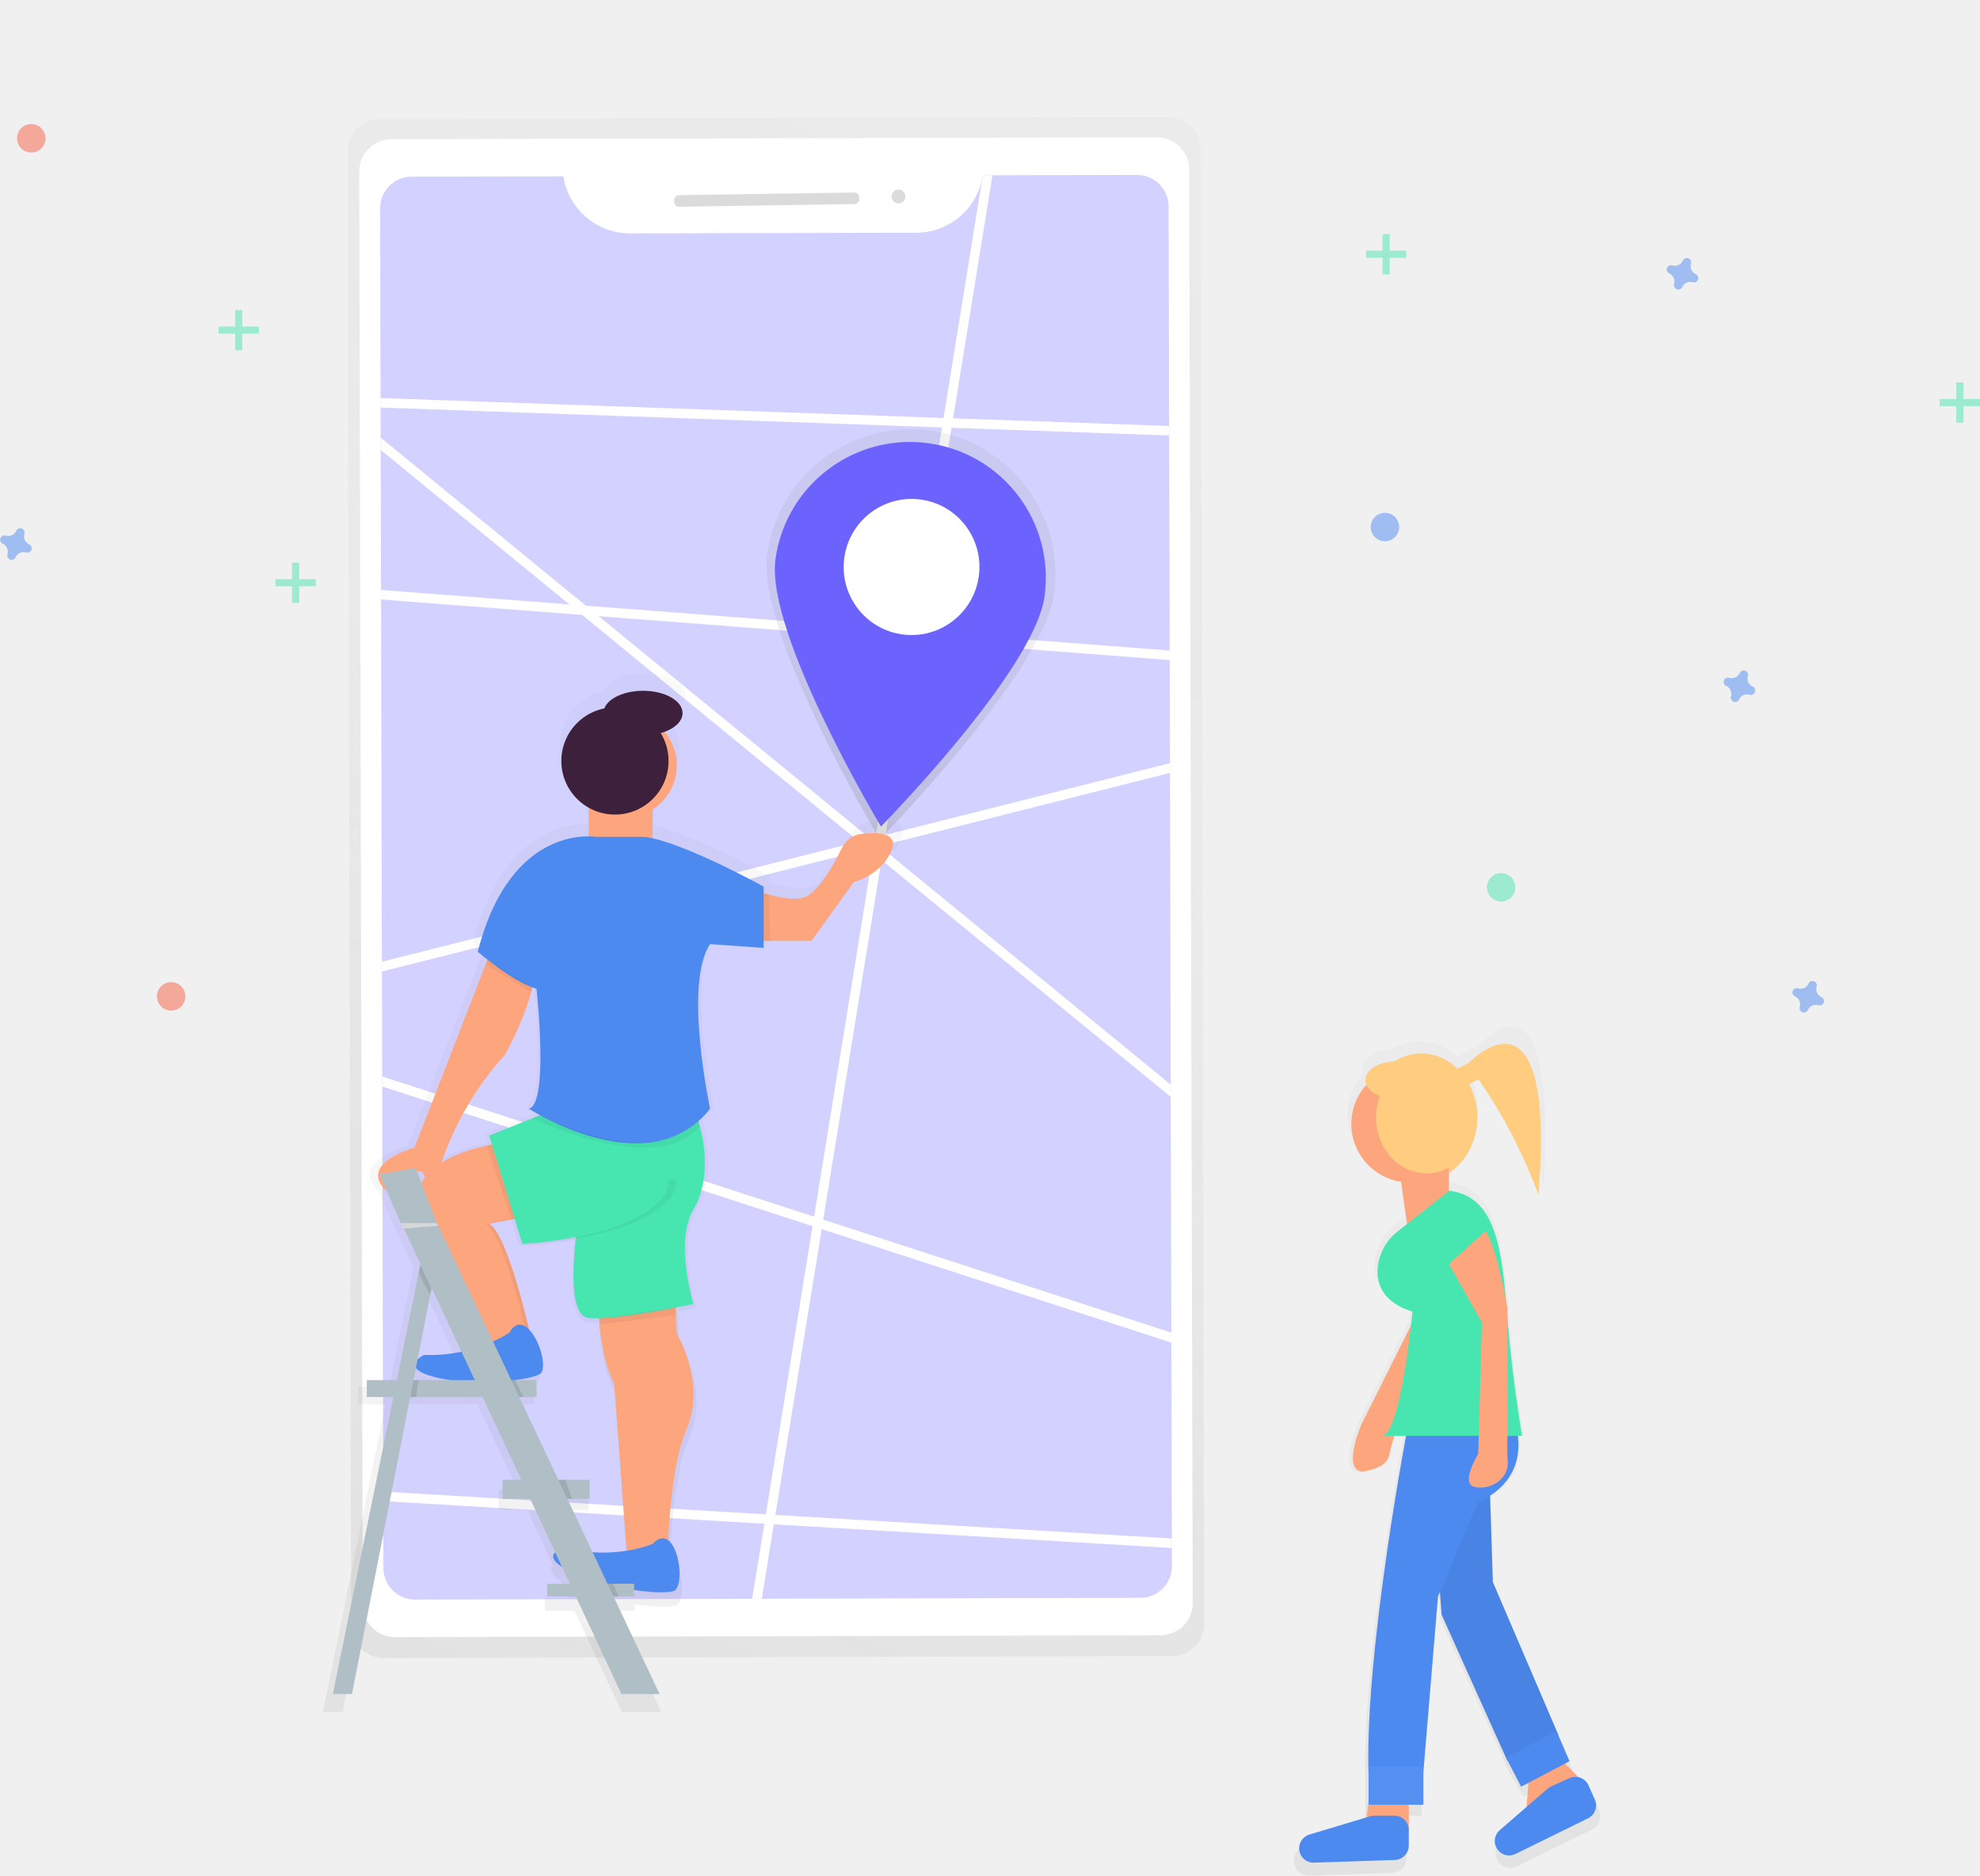
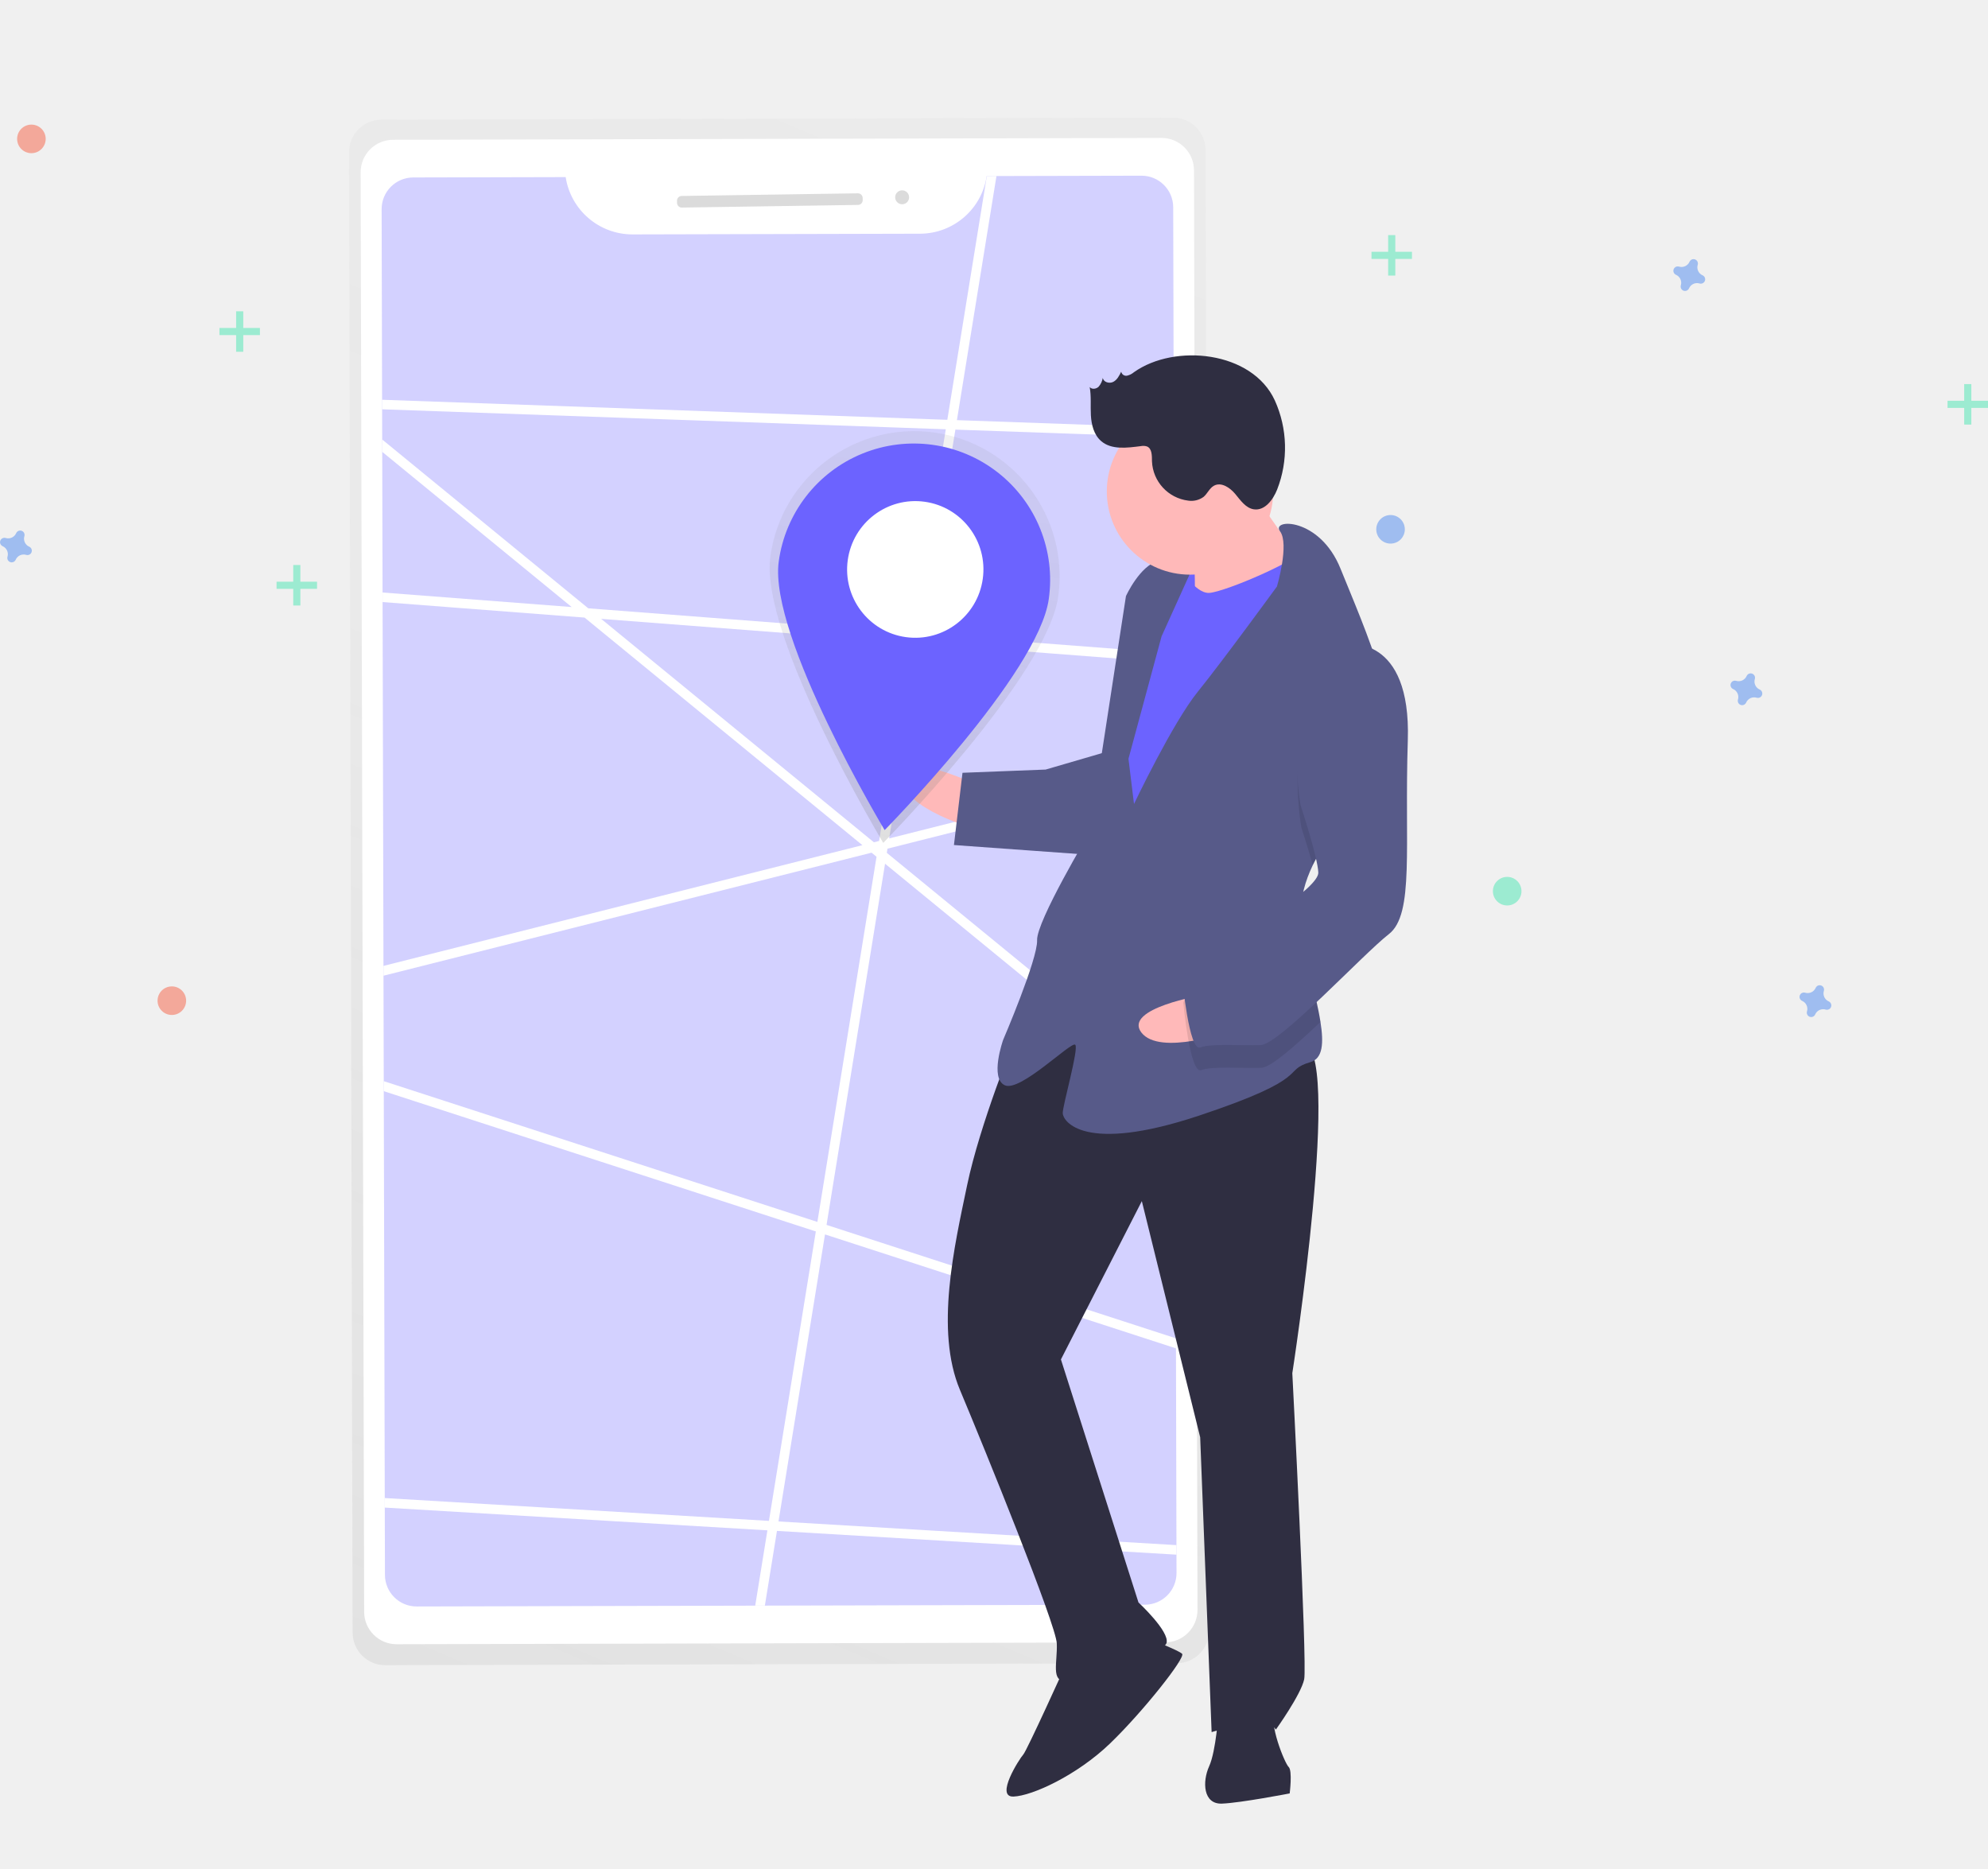
- <svg xmlns="http://www.w3.org/2000/svg" xmlns:xlink="http://www.w3.org/1999/xlink" id="92fd531a-de0d-4fc4-9ccb-4f74b44f7927" data-name="Layer 1" width="835.19" height="791.24" viewBox="0 0 835.19 791.24">
+ <svg xmlns="http://www.w3.org/2000/svg" xmlns:xlink="http://www.w3.org/1999/xlink" id="fa905f8f-095c-41f4-b37d-f1ac86376786" data-name="Layer 1" width="835.195" height="784.909" viewBox="0 0 835.195 784.909">
  <defs>
-     <linearGradient id="6d38001a-4aac-47a2-a7bf-00b29f25191b" x1="380.08" y1="743.36" x2="664.61" y2="71.48" gradientTransform="translate(-13.63 -2.04) rotate(-0.14)" gradientUnits="userSpaceOnUse">
+     <linearGradient id="f38e1aba-af05-4903-898b-a26ded3fea7b" x1="380.039" y1="760.169" x2="664.572" y2="88.291" gradientTransform="translate(-13.62976 -2.04436) rotate(-0.13928)" gradientUnits="userSpaceOnUse">
      <stop offset="0" stop-color="gray" stop-opacity="0.25" />
-       <stop offset="0.54" stop-color="gray" stop-opacity="0.12" />
+       <stop offset="0.535" stop-color="gray" stop-opacity="0.12" />
      <stop offset="1" stop-color="gray" stop-opacity="0.1" />
    </linearGradient>
-     <clipPath id="dff4a731-ddbd-463a-bab1-e47ea4b41905" transform="translate(-182.4 -29.66)">
-       <path id="658f6015-f49b-4898-b3a1-9745b643ce6d" data-name="&lt;Clipping Path&gt;" d="M596.93,103.62A28.38,28.38,0,0,1,569,127.83l-120.93.29a28.38,28.38,0,0,1-28-24.07L356,104.2a13.3,13.3,0,0,0-13.27,13.33l1.39,573.67a13.3,13.3,0,0,0,13.33,13.27l306-.74a13.3,13.3,0,0,0,13.27-13.33l-1.39-573.67A13.3,13.3,0,0,0,662,103.46Z" fill="#6c63ff" opacity="0.3" />
+     <clipPath id="b2075e3e-9372-4a22-8cd3-4b0cd260a589" transform="translate(-182.4026 -46.46595)">
+       <path d="M596.926,120.425a28.384,28.384,0,0,1-27.915,24.21l-120.928.294a28.384,28.384,0,0,1-28.032-24.074l-64.053.156a13.298,13.298,0,0,0-13.265,13.33l1.394,573.666a13.298,13.298,0,0,0,13.33,13.265l305.957-.744a13.297,13.297,0,0,0,13.265-13.33l-1.394-573.666A13.298,13.298,0,0,0,661.955,120.267Z" fill="#6c63ff" opacity="0.3" />
    </clipPath>
-     <linearGradient id="f6786674-25ad-4de5-ac4c-74f3b6b46a70" x1="561.94" y1="387.88" x2="561.94" y2="214.05" gradientTransform="translate(47.68 -77.98) rotate(7.89)" xlink:href="#6d38001a-4aac-47a2-a7bf-00b29f25191b" />
-     <linearGradient id="3bd35621-a6bd-4d33-8131-751e7022071e" x1="792.73" y1="820.9" x2="792.73" y2="462.68" gradientTransform="matrix(1, 0, 0, 1, 0, 0)" xlink:href="#6d38001a-4aac-47a2-a7bf-00b29f25191b" />
-     <linearGradient id="9f67d66a-3f8d-41cd-9032-5a1c2451b0d5" x1="440.92" y1="751.86" x2="440.92" y2="313.54" gradientTransform="matrix(1, 0, 0, 1, 0, 0)" xlink:href="#6d38001a-4aac-47a2-a7bf-00b29f25191b" />
+     <linearGradient id="a62a20e8-8665-4564-9d8e-c3ff428fbaa1" x1="564.247" y1="404.528" x2="564.247" y2="230.703" gradientTransform="translate(47.68252 -77.97657) rotate(7.89081)" xlink:href="#f38e1aba-af05-4903-898b-a26ded3fea7b" />
  </defs>
  <g opacity="0.5">
-     <path d="M675.17,79.1l-332.5.81A13.66,13.66,0,0,0,329,93.6l1.51,621.89a13.66,13.66,0,0,0,13.7,13.63l332.5-.81a13.66,13.66,0,0,0,13.63-13.69L688.87,92.73A13.66,13.66,0,0,0,675.17,79.1Z" transform="translate(-182.4 -29.66)" fill="url(#6d38001a-4aac-47a2-a7bf-00b29f25191b)" />
+     <path d="M675.166,95.908l-332.498.808a13.664,13.664,0,0,0-13.634,13.694l1.512,621.887a13.664,13.664,0,0,0,13.7,13.628l332.498-.808a13.664,13.664,0,0,0,13.634-13.694l-1.512-621.887A13.664,13.664,0,0,0,675.166,95.908Z" transform="translate(-182.4026 -46.46595)" fill="url(#f38e1aba-af05-4903-898b-a26ded3fea7b)" />
  </g>
-   <rect x="334.65" y="87.99" width="350.11" height="631.95" rx="13.64" ry="13.64" transform="translate(-183.38 -28.42) rotate(-0.14)" fill="#fff" />
-   <path id="b661f4be-ea43-4e2b-9ed1-ed84301e71eb" data-name="&lt;Clipping Path&gt;" d="M596.93,103.62A28.38,28.38,0,0,1,569,127.83l-120.93.29a28.38,28.38,0,0,1-28-24.07L356,104.2a13.3,13.3,0,0,0-13.27,13.33l1.39,573.67a13.3,13.3,0,0,0,13.33,13.27l306-.74a13.3,13.3,0,0,0,13.27-13.33l-1.39-573.67A13.3,13.3,0,0,0,662,103.46Z" transform="translate(-182.4 -29.66)" fill="#6c63ff" opacity="0.3" />
-   <g clip-path="url(#dff4a731-ddbd-463a-bab1-e47ea4b41905)">
-     <polyline points="69.95 113 546.09 502.95 552.35 183.81 14.61 164.76 99.53 246.19 638.1 287.58 77.13 428.95 585.13 593.85 583.23 656.33 59.03 625.17 74.91 782.74 305.09 762.2 428.54 0.32" fill="none" stroke="#fff" stroke-miterlimit="10" stroke-width="4" />
+   <rect x="334.652" y="104.795" width="350.107" height="631.948" rx="13.635" transform="translate(-183.4239 -45.2257) rotate(-0.13928)" fill="#fff" />
+   <path d="M596.926,120.425a28.384,28.384,0,0,1-27.915,24.21l-120.928.294a28.384,28.384,0,0,1-28.032-24.074l-64.053.156a13.298,13.298,0,0,0-13.265,13.33l1.394,573.666a13.298,13.298,0,0,0,13.33,13.265l305.957-.744a13.297,13.297,0,0,0,13.265-13.33l-1.394-573.666A13.298,13.298,0,0,0,661.955,120.267Z" transform="translate(-182.4026 -46.46595)" fill="#6c63ff" opacity="0.3" />
+   <g clip-path="url(#b2075e3e-9372-4a22-8cd3-4b0cd260a589)">
+     <polyline points="69.952 112.995 546.093 502.948 552.348 183.811 14.609 164.756 99.525 246.189 638.099 287.576 77.131 428.953 585.129 593.847 583.225 656.327 59.033 625.166 74.905 782.741 305.088 762.203 428.536 0.32" fill="none" stroke="#fff" stroke-miterlimit="10" stroke-width="4" />
  </g>
-   <rect x="466.82" y="111.42" width="78.02" height="4.88" rx="2" ry="2" transform="translate(-184.06 -22.04) rotate(-0.86)" fill="#dbdbdb" />
-   <circle cx="561.41" cy="112.53" r="2.93" transform="translate(-184.03 -21.21) rotate(-0.86)" fill="#dbdbdb" />
-   <path d="M627,280.21c-4.64,33.48-73.52,103.51-73.52,103.51S501.4,296.92,506,263.44a61.05,61.05,0,1,1,121,16.76Z" transform="translate(-182.4 -29.66)" fill="url(#f6786674-25ad-4de5-ac4c-74f3b6b46a70)" />
-   <path d="M623,281.26c-4.35,31.41-69,97.09-69,97.09s-48.85-81.4-44.49-112.81A57.27,57.27,0,1,1,623,281.26Z" transform="translate(-182.4 -29.66)" fill="#6c63ff" />
-   <ellipse cx="566.92" cy="268.85" rx="28.71" ry="28.63" transform="translate(40.38 763.84) rotate(-82.11)" fill="#fff" />
+   <rect x="466.823" y="128.226" width="78.018" height="4.876" rx="2" transform="translate(-184.3097 -38.84735) rotate(-0.86132)" fill="#dbdbdb" />
+   <circle cx="379.004" cy="82.875" r="2.926" fill="#dbdbdb" />
  <g opacity="0.5">
-     <path d="M810.81,477c18.19,30,22.79,53.3,22.79,53.3,5.4-96.26-23.89-62-26.73-60.32l-.06-.11-9.8,5.66a22.52,22.52,0,0,0-15.75-6.63,21.89,21.89,0,0,0-11.79,3.49c-7,.16-12.54,3.72-12.54,8.1a5.28,5.28,0,0,0,.44,2.06,25.37,25.37,0,0,0,15.11,42.11L775.06,543,771,546.2a22.57,22.57,0,0,0-8.71,16.36c-.38,6.8,2.42,14.58,15.13,18.56,0,0-.22,2.35-.64,6.06l-21.61,43.22s-8.64,19.81.63,20.39c13.33-2.32,11-7.53,12.75-12.17l1-3.45h5.09c-4.14,22.63-17.64,100.41-16.3,146.22v13.25l-.86,6.56-24.88,7.46a6.26,6.26,0,0,0,2,12.25l35.17-1.17a6.26,6.26,0,0,0,6-6.25V795.68h6.36v-14.3l6.36-76.29.83-2,.76,9.9,28.61,63.58,6.36,11.13,2.77-1.49L827,796.69,815.4,806.75a6.26,6.26,0,0,0-1.6,7.3h0a6.26,6.26,0,0,0,8.47,3l31.57-15.53a6.26,6.26,0,0,0,2.94-8.19L854,787.21a6.23,6.23,0,0,0-4.36-3.52l-6-6,2.07-1.11L841,765.48l-28.61-66.75-1.17-37.57c5.73-3.63,13.89-11.47,12.05-26h1.84s-4.05-23.55-6.15-49.27l-.2-2.49v-3.86s-.21-1.21-.59-3.17c-2.25-25.39-5.72-45.55-24.7-47.83l-.14.11v-7.82c7.35-4.79,12.31-13.8,12.31-24.16A30.61,30.61,0,0,0,801.92,482l8.86-5.11Z" transform="translate(-182.4 -29.66)" fill="url(#3bd35621-a6bd-4d33-8131-751e7022071e)" />
-   </g>
-   <ellipse cx="599.53" cy="471.41" rx="23.6" ry="26.97" fill="#ffcc80" />
-   <polygon points="594.24 758.28 594.24 772.15 575.74 772.15 577.28 760.34 594.24 758.28" fill="#fda57d" />
-   <path d="M827.5,777.15,826,795.65h1a29.72,29.72,0,0,0,19.74-7.51l5.43-4.82-13.87-13.87Z" transform="translate(-182.4 -29.66)" fill="#fda57d" />
-   <polygon points="606.57 661.19 608.11 681.23 635.85 742.87 657.42 732.08 629.68 667.36 628.14 618.04 603.48 618.04 606.57 661.19" fill="#4d8af0" />
-   <polygon points="606.57 661.19 608.11 681.23 635.85 742.87 657.42 732.08 629.68 667.36 628.14 618.04 603.48 618.04 606.57 661.19" opacity="0.05" />
-   <path d="M782.8,578.34l-26.2,52.4s-8.38,19.21.61,19.77c12.92-2.25,10.67-7.3,12.36-11.8L785.89,583Z" transform="translate(-182.4 -29.66)" fill="#fda57d" />
-   <circle cx="594.67" cy="474.16" r="24.66" fill="#fda57d" />
-   <polygon points="611.19 510.16 593.91 519.17 589.61 488.58 611.19 488.58 611.19 510.16" fill="#fda57d" />
-   <path d="M776.64,629.2s-18.49,95.55-17,148H782.8l6.16-74,17-40.07S829,655.4,821.33,629.2Z" transform="translate(-182.4 -29.66)" fill="#4d8af0" />
-   <rect x="577.28" y="745.34" width="23.12" height="16.02" fill="#4d8af0" />
-   <rect x="577.28" y="745.34" width="23.12" height="16.02" fill="#fff" opacity="0.05" />
-   <polygon points="635.22 741.44 641.64 753.75 662.05 743 656.6 730.34 635.22 741.44" fill="#4d8af0" />
-   <path d="M760.37,795.9l-25.65,7.69a6.07,6.07,0,0,0-4.32,5.81h0a6.07,6.07,0,0,0,6.27,6.06l34.1-1.14a6.07,6.07,0,0,0,5.87-6.06v-6.56a6.07,6.07,0,0,0-6.07-6.07h-8.45A6.07,6.07,0,0,0,760.37,795.9Z" transform="translate(-182.4 -29.66)" fill="#4d8af0" />
-   <path d="M793.73,532,772,549.11A21.88,21.88,0,0,0,763.51,565c-.37,6.59,2.35,14.14,14.68,18,0,0-4.62,49.32-12.33,52.4h58.56s-3.93-22.84-6-47.78C816.09,558.77,814.38,534.45,793.73,532Z" transform="translate(-182.4 -29.66)" fill="#47e6b1" />
-   <path d="M793.59,562.93l13.87,24.66-1.54,55.48s-7.71,12.33-1.54,13.87,15.41-3.08,13.87-12.33V581.42s-4.62-26.2-9.25-32.36Z" transform="translate(-182.4 -29.66)" fill="#fda57d" />
-   <path d="M835.25,784.2,815,801.76a6.07,6.07,0,0,0-1.55,7.08h0a6.07,6.07,0,0,0,8.21,2.95l30.61-15.06a6.07,6.07,0,0,0,2.85-7.94l-2.7-6a6.07,6.07,0,0,0-8-3l-7.71,3.48A6.07,6.07,0,0,0,835.25,784.2Z" transform="translate(-182.4 -29.66)" fill="#4d8af0" />
-   <polygon points="623.6 455.34 618.02 458.11 614.08 451.29 619.6 448.34 623.6 455.34" fill="#ffcc80" />
-   <path d="M802,478s37-39,29.31,55.66c0,0-8.9-25.63-25.31-48.66Z" transform="translate(-182.4 -29.66)" fill="#ffcc80" />
-   <ellipse cx="601.78" cy="471.41" rx="21.35" ry="23.6" fill="#ffcc80" />
-   <ellipse cx="588.57" cy="455.68" rx="12.64" ry="7.87" fill="#ffcc80" />
-   <g opacity="0.5">
-     <path d="M549.46,376A10.83,10.83,0,0,0,541,382.1c-3.47,7.19-10.35,19.79-16.67,21.77-4.11,1.28-10.1.2-15.38-1.34l-2.15-.66h0v-2.73S475.91,382,458.27,378V365.44a22.85,22.85,0,0,0,5.25-34c4.73-1.74,7.85-4.75,7.85-8.18,0-5.39-7.74-9.76-17.28-9.76-8.3,0-15.23,3.3-16.9,7.71a23.42,23.42,0,0,0-6.8,43.39v12.5c-9.48-.09-36.65,3.89-48.51,50.42,0,0,1.68,1.44,4.28,3.46h0l-.35.91-31.53,81.22s-25.09,6.69-12.27,19c0,0,0-.19-.06-.51l6.3,14.5,1.12,2.4h0l7.43,15.86h0l-.74,3.61h0l-9.52,46.72H333.43v7.41H345L318.6,751.86h8.34L352.38,622.1h31.48l16.93,36.15h-8v8.34h12L415.65,690c-1.32,1.33-1.46,3.37,3,6.32l3.46,7.38h-9.86v5.56h12.47l20,42.64h16.68l-20.17-42.64h9v-2.81c9.15,1.33,16.7,1.33,18.09-.06,2.79-2.79,2.23-14.5-1.67-20.07a7.16,7.16,0,0,0-1.5-1.61c.46-11.7,2.12-35,8.19-49.12,8.36-19.51-4.46-41.26-4.46-41.26l-.4-8.09V583c4.6-.88,7.65-1.53,7.65-1.53s-8.36-27.32,0-41.26c5.81-9.68,6.23-23.93,2.78-36.6h0l0-.09q-.26-.94-.54-1.86l0-.1h0a41.48,41.48,0,0,0,5.07-5.4s-11.71-54.64,0-71.93l23.42,1.67v-3.07h20.91l18.4-25.65s12.82-3.35,16.73-14.5C565.38,375.33,556.1,375.25,549.46,376ZM393.87,472.45s7.61-13.39,11.36-27.13h0v-.05q.28-1,.53-2.08v0h0c.6.22,1.18.42,1.75.57,0,0,5.58,50.18-3.35,52.41,0,0,1.79,1.16,4.88,2.84h0l-3.28,1.31h0l-18.88,7.55,1.21,4h0c-.68.13-1.44.28-2.25.45h0c-5.39,1.15-13.38,3.39-19.78,7.4h0S373.24,495.31,393.87,472.45ZM358.93,526a17.21,17.21,0,0,0-1.62,2.66l-2-5.29c.75.09,1.52.21,2.35.36C357.63,523.74,358.18,524.67,358.93,526Zm2.18,51.6.57-2.89h0l12.94,27.62a67.12,67.12,0,0,1-16.14,1.34,11.66,11.66,0,0,0-2.86,1.92l5.49-28Zm-7.27,37.07,1-5.29c1,1.34,3.43,2.75,8.56,4.07a59.62,59.62,0,0,0,6.27,1.22H353.84ZM421,666.59h9.74v-8.34H417.06L400,622.1h7.62v-7.41h-9.08c6.07-.79,10.48-2,11.28-3.26,2.07-3.22-.71-14-5.44-18.83-3.14-13.27-10.61-42-17.44-46.27l9.78-1.82h0l.1,0,1.26-.23,3.36,11a177.18,177.18,0,0,0,23.42-3.14v.12A184.09,184.09,0,0,1,405.23,555l.07.24a174.74,174.74,0,0,0,19.43-2.38c-1.41,12.47-2.62,33.93,5.66,34.72a36.75,36.75,0,0,0,4.56.09h0v2.81l.18,0c.6,7.6,2.22,17.74,6.41,26.12l5.38,72.66a67.28,67.28,0,0,1-14.89.66l-11-23.31Z" transform="translate(-182.4 -29.66)" fill="url(#9f67d66a-3f8d-41cd-9032-5a1c2451b0d5)" />
-   </g>
-   <path d="M393.6,511.94s-46.3,5.38-32.3,33.38a318,318,0,0,1,21.27,56.8l24.5-5.11s-9.69-45.76-18.31-51.15l23.15-4.31Z" transform="translate(-182.4 -29.66)" fill="#fda57d" />
-   <path d="M388.76,545.86l23.15-4.31L393.6,511.94s-.54.06-1.49.21l18.18,29.4-23.15,4.31c8.61,5.38,18.31,51.15,18.31,51.15l-23,4.79.08.32,24.5-5.11S397.37,551.24,388.76,545.86Z" transform="translate(-182.4 -29.66)" opacity="0.05" />
-   <path d="M397.28,591.82s-14.31,10.26-36,9.44c0,0-11.53,5.25,4.79,9.43s42.68,1.23,44.74-2-.86-14.14-5.68-18.6S397.28,591.82,397.28,591.82Z" transform="translate(-182.4 -29.66)" fill="#4d8af0" />
-   <path d="M435.06,577.62s-1.08,21,6.46,36.07l5.38,72.68h17.23s0-35.53,8.08-54.38-4.31-39.84-4.31-39.84l-1.08-21.54Z" transform="translate(-182.4 -29.66)" fill="#fda57d" />
-   <path d="M426.44,543.7s-7,40.92,4.31,42,44.15-5.92,44.15-5.92-8.08-26.38,0-39.84,5.38-36.07-3.77-50.07-19.38,0-19.38,0Z" transform="translate(-182.4 -29.66)" fill="#47e6b1" />
-   <circle cx="263.42" cy="322.92" r="22.07" fill="#fda57d" />
-   <rect x="248.35" y="334.22" width="26.92" height="24.23" fill="#fda57d" />
-   <path d="M457.67,681s-16.15,7-37.15,1.62c0,0-12.38,2.69,2.69,10.23s41.46,10.23,44.15,7.54,2.15-14-1.62-19.38S457.67,681,457.67,681Z" transform="translate(-182.4 -29.66)" fill="#4d8af0" />
-   <path d="M389,432l-31.77,81.84s-24.23,6.46-11.84,18.31c0,0-2.15-11.31,15.07-8.08,0,0,4.85,8.08,4.85,10.77s5.54-9,3.31-14.72a131.31,131.31,0,0,1,26.84-45.58s13.46-23.69,12.92-39.84Z" transform="translate(-182.4 -29.66)" fill="#fda57d" />
-   <path d="M495.63,402.91s17.23,8.08,25.84,5.38c6.1-1.91,12.74-14.08,16.1-21a10.46,10.46,0,0,1,8.16-5.85c6.41-.77,15.38-.69,12.89,6.41-3.77,10.77-16.15,14-16.15,14L524.7,426.6H493.47Z" transform="translate(-182.4 -29.66)" fill="#fda57d" />
-   <circle cx="259.39" cy="321.03" r="22.61" fill="#3d213c" />
-   <ellipse cx="271.23" cy="300.84" rx="16.69" ry="9.42" fill="#3d213c" />
-   <polygon points="252.75 556.12 252.75 558.84 285.11 554.69 285.11 551.6 252.75 556.12" opacity="0.05" />
-   <path d="M423.75,494.71l-35,14,14,45.76s42-2.15,57.61-18.31-25.84-48.46-25.84-48.46Z" transform="translate(-182.4 -29.66)" fill="#47e6b1" />
-   <path d="M464.41,527a12.15,12.15,0,0,1-3.51,9.18c-13,13.47-44.4,17.21-54.45,18.07l.07.23s42-2.15,57.61-18.31a12.09,12.09,0,0,0,3.52-8.7" transform="translate(-182.4 -29.66)" opacity="0.05" />
-   <path d="M434,382.72s-36.07-6.46-50.07,48.46c0,0,15.07,12.92,24.77,15.61,0,0,5.38,48.46-3.23,50.61,0,0,50.61,32.84,76.45,0,0,0-11.31-52.76,0-69.45l22.61,1.62V403.72s-33.92-18.84-50.07-21Z" transform="translate(-182.4 -29.66)" fill="#4d8af0" />
-   <polygon points="207.52 482.87 205.34 483.3 215.8 514.44 217.11 514.2 207.52 482.87" opacity="0.05" />
-   <polygon points="322.11 376.7 324.24 377.36 324.94 396.94 322.11 396.94 322.11 376.7" opacity="0.05" />
-   <polygon points="205.64 404.87 204.92 406.71 224.05 418.67 224.59 416.58 205.64 404.87" opacity="0.05" />
-   <path d="M410.16,500.15,407,501.41s53.09,25.72,70.59,3.18l-.58-2S460.91,524.16,410.16,500.15Z" transform="translate(-182.4 -29.66)" opacity="0.05" />
-   <rect x="154.72" y="582.21" width="71.6" height="7.16" fill="#b0bec5" />
-   <polygon points="160.09 495.39 169.04 515.98 184.26 515.98 175.31 492.71 160.09 495.39" fill="#b0bec5" />
-   <polygon points="262.12 714.67 278.23 714.67 182.94 512.97 168.43 514.09 262.12 714.67" fill="#b0bec5" />
-   <polygon points="140.4 714.67 148.46 714.67 184.26 532.09 178.89 525.82 140.4 714.67" fill="#b0bec5" />
-   <polygon points="170.13 518.29 169.04 515.98 184.26 515.98 184.8 517.13 170.13 518.29" fill="#eceff1" />
-   <polygon points="170.13 518.29 169.04 515.98 184.26 515.98 184.8 517.13 170.13 518.29" opacity="0.1" />
-   <polygon points="177.3 533.61 181.99 543.63 181.45 546.41 176.59 537.09 177.3 533.61" opacity="0.1" />
-   <polygon points="174.43 582.21 173.03 589.37 175.46 589.37 176.59 582.21 174.43 582.21" opacity="0.1" />
-   <rect x="212" y="624.27" width="36.69" height="8.05" fill="#b0bec5" />
-   <rect x="230.8" y="668.13" width="36.69" height="5.37" fill="#b0bec5" />
-   <polygon points="235.48 624.27 239.29 632.33 241.31 632.33 238.39 624.27 235.48 624.27" opacity="0.1" />
-   <polygon points="256.22 668.13 258.76 673.5 261 673.5 258.61 668.13 256.22 668.13" opacity="0.1" />
-   <polygon points="215.58 582.21 218.97 589.37 220.8 589.37 217.22 582.21 215.58 582.21" opacity="0.1" />
-   <g opacity="0.5">
-     <rect x="99.19" y="130.76" width="3" height="17" fill="#47e6b1" />
-     <rect x="281.6" y="160.42" width="3" height="17" transform="translate(269.61 -143.84) rotate(90)" fill="#47e6b1" />
+     <rect x="99.195" y="130.76" width="3" height="17" fill="#47e6b1" />
+     <rect x="281.597" y="177.226" width="3" height="17" transform="translate(286.4207 -143.8373) rotate(90)" fill="#47e6b1" />
  </g>
  <g opacity="0.5">
-     <rect x="123.19" y="237.34" width="3" height="17" fill="#47e6b1" />
-     <rect x="305.6" y="267" width="3" height="17" transform="translate(400.19 -61.26) rotate(90)" fill="#47e6b1" />
+     <rect x="123.195" y="237.342" width="3" height="17" fill="#47e6b1" />
+     <rect x="305.597" y="283.808" width="3" height="17" transform="translate(417.0029 -61.25512) rotate(90)" fill="#47e6b1" />
  </g>
  <g opacity="0.5">
-     <rect x="583.19" y="98.76" width="3" height="17" fill="#47e6b1" />
-     <rect x="765.6" y="128.42" width="3" height="17" transform="translate(721.61 -659.84) rotate(90)" fill="#47e6b1" />
+     <rect x="583.195" y="98.76" width="3" height="17" fill="#47e6b1" />
+     <rect x="765.597" y="145.226" width="3" height="17" transform="translate(738.4207 -659.8373) rotate(90)" fill="#47e6b1" />
  </g>
  <g opacity="0.5">
-     <rect x="825.19" y="161.34" width="3" height="17" fill="#47e6b1" />
-     <rect x="1007.6" y="191" width="3" height="17" transform="translate(1026.19 -839.26) rotate(90)" fill="#47e6b1" />
+     <rect x="825.195" y="161.342" width="3" height="17" fill="#47e6b1" />
+     <rect x="1007.597" y="207.808" width="3" height="17" transform="translate(1043.003 -839.2551) rotate(90)" fill="#47e6b1" />
  </g>
-   <path d="M194.69,259.31a3.67,3.67,0,0,1-2-4.44,1.77,1.77,0,0,0,.08-.41h0a1.84,1.84,0,0,0-3.31-1.22h0a1.77,1.77,0,0,0-.2.36,3.67,3.67,0,0,1-4.44,2,1.77,1.77,0,0,0-.41-.08h0a1.84,1.84,0,0,0-1.22,3.31h0a1.77,1.77,0,0,0,.36.2,3.67,3.67,0,0,1,2,4.44,1.77,1.77,0,0,0-.08.41h0a1.84,1.84,0,0,0,3.31,1.22h0a1.77,1.77,0,0,0,.2-.36,3.67,3.67,0,0,1,4.44-2,1.77,1.77,0,0,0,.41.08h0a1.84,1.84,0,0,0,1.22-3.31h0A1.77,1.77,0,0,0,194.69,259.31Z" transform="translate(-182.4 -29.66)" fill="#4d8af0" opacity="0.5" />
-   <path d="M950.69,450.31a3.67,3.67,0,0,1-2-4.44,1.77,1.77,0,0,0,.08-.41h0a1.84,1.84,0,0,0-3.31-1.22h0a1.77,1.77,0,0,0-.2.36,3.67,3.67,0,0,1-4.44,2,1.77,1.77,0,0,0-.41-.08h0a1.84,1.84,0,0,0-1.22,3.31h0a1.77,1.77,0,0,0,.36.2,3.67,3.67,0,0,1,2,4.44,1.77,1.77,0,0,0-.08.41h0a1.84,1.84,0,0,0,3.31,1.22h0a1.77,1.77,0,0,0,.2-.36,3.67,3.67,0,0,1,4.44-2,1.77,1.77,0,0,0,.41.08h0a1.84,1.84,0,0,0,1.22-3.31h0A1.77,1.77,0,0,0,950.69,450.31Z" transform="translate(-182.4 -29.66)" fill="#4d8af0" opacity="0.5" />
-   <path d="M897.69,145.31a3.67,3.67,0,0,1-2-4.44,1.77,1.77,0,0,0,.08-.41h0a1.84,1.84,0,0,0-3.31-1.22h0a1.77,1.77,0,0,0-.2.36,3.67,3.67,0,0,1-4.44,2,1.77,1.77,0,0,0-.41-.08h0a1.84,1.84,0,0,0-1.22,3.31h0a1.77,1.77,0,0,0,.36.2,3.67,3.67,0,0,1,2,4.44,1.77,1.77,0,0,0-.08.41h0a1.84,1.84,0,0,0,3.31,1.22h0a1.77,1.77,0,0,0,.2-.36,3.67,3.67,0,0,1,4.44-2,1.77,1.77,0,0,0,.41.08h0a1.84,1.84,0,0,0,1.22-3.31h0A1.77,1.77,0,0,0,897.69,145.31Z" transform="translate(-182.4 -29.66)" fill="#4d8af0" opacity="0.5" />
-   <path d="M921.69,319.31a3.67,3.67,0,0,1-2-4.44,1.77,1.77,0,0,0,.08-.41h0a1.84,1.84,0,0,0-3.31-1.22h0a1.77,1.77,0,0,0-.2.36,3.67,3.67,0,0,1-4.44,2,1.77,1.77,0,0,0-.41-.08h0a1.84,1.84,0,0,0-1.22,3.31h0a1.77,1.77,0,0,0,.36.2,3.67,3.67,0,0,1,2,4.44,1.77,1.77,0,0,0-.08.41h0a1.84,1.84,0,0,0,3.31,1.22h0a1.77,1.77,0,0,0,.2-.36,3.67,3.67,0,0,1,4.44-2,1.77,1.77,0,0,0,.41.08h0a1.84,1.84,0,0,0,1.22-3.31h0A1.77,1.77,0,0,0,921.69,319.31Z" transform="translate(-182.4 -29.66)" fill="#4d8af0" opacity="0.5" />
-   <circle cx="72.19" cy="420.34" r="6" fill="#f55f44" opacity="0.5" />
-   <circle cx="584.19" cy="222.34" r="6" fill="#4d8af0" opacity="0.5" />
-   <circle cx="633.19" cy="374.34" r="6" fill="#47e6b1" opacity="0.5" />
-   <circle cx="13.19" cy="58.34" r="6" fill="#f55f44" opacity="0.5" />
+   <path d="M194.692,276.114a3.675,3.675,0,0,1-2.047-4.441,1.766,1.766,0,0,0,.08-.408h0a1.843,1.843,0,0,0-3.31-1.221h0a1.766,1.766,0,0,0-.204.362,3.675,3.675,0,0,1-4.441,2.047,1.766,1.766,0,0,0-.408-.08h0a1.843,1.843,0,0,0-1.221,3.31h0a1.767,1.767,0,0,0,.362.204,3.675,3.675,0,0,1,2.047,4.441,1.766,1.766,0,0,0-.08.408h0a1.843,1.843,0,0,0,3.31,1.221h0a1.766,1.766,0,0,0,.204-.362,3.675,3.675,0,0,1,4.441-2.047,1.766,1.766,0,0,0,.408.08h0a1.843,1.843,0,0,0,1.221-3.31h0A1.766,1.766,0,0,0,194.692,276.114Z" transform="translate(-182.4026 -46.46595)" fill="#4d8af0" opacity="0.5" />
+   <path d="M950.692,467.114a3.675,3.675,0,0,1-2.047-4.441,1.766,1.766,0,0,0,.08-.408h0a1.843,1.843,0,0,0-3.31-1.221h0a1.766,1.766,0,0,0-.204.362,3.675,3.675,0,0,1-4.441,2.047,1.766,1.766,0,0,0-.408-.08h0a1.843,1.843,0,0,0-1.221,3.31h0a1.767,1.767,0,0,0,.362.204,3.675,3.675,0,0,1,2.047,4.441,1.766,1.766,0,0,0-.08.408h0a1.843,1.843,0,0,0,3.31,1.221h0a1.766,1.766,0,0,0,.204-.362,3.675,3.675,0,0,1,4.441-2.047,1.766,1.766,0,0,0,.408.08h0a1.843,1.843,0,0,0,1.221-3.31h0A1.766,1.766,0,0,0,950.692,467.114Z" transform="translate(-182.4026 -46.46595)" fill="#4d8af0" opacity="0.5" />
+   <path d="M897.692,162.114a3.675,3.675,0,0,1-2.047-4.441,1.766,1.766,0,0,0,.08-.408h0a1.843,1.843,0,0,0-3.31-1.221h0a1.766,1.766,0,0,0-.204.362,3.675,3.675,0,0,1-4.441,2.047,1.766,1.766,0,0,0-.408-.08h0a1.843,1.843,0,0,0-1.221,3.31h0a1.767,1.767,0,0,0,.362.204,3.675,3.675,0,0,1,2.047,4.441,1.766,1.766,0,0,0-.08.408h0a1.843,1.843,0,0,0,3.31,1.221h0a1.766,1.766,0,0,0,.204-.362,3.675,3.675,0,0,1,4.441-2.047,1.766,1.766,0,0,0,.408.08h0a1.843,1.843,0,0,0,1.221-3.31h0A1.766,1.766,0,0,0,897.692,162.114Z" transform="translate(-182.4026 -46.46595)" fill="#4d8af0" opacity="0.5" />
+   <path d="M921.692,336.114a3.675,3.675,0,0,1-2.047-4.441,1.766,1.766,0,0,0,.08-.408h0a1.843,1.843,0,0,0-3.31-1.221h0a1.766,1.766,0,0,0-.204.362,3.675,3.675,0,0,1-4.441,2.047,1.766,1.766,0,0,0-.408-.08h0a1.843,1.843,0,0,0-1.221,3.31h0a1.767,1.767,0,0,0,.362.204,3.675,3.675,0,0,1,2.047,4.441,1.766,1.766,0,0,0-.08.408h0a1.843,1.843,0,0,0,3.31,1.221h0a1.766,1.766,0,0,0,.204-.362,3.675,3.675,0,0,1,4.441-2.047,1.766,1.766,0,0,0,.408.08h0a1.843,1.843,0,0,0,1.221-3.31h0A1.766,1.766,0,0,0,921.692,336.114Z" transform="translate(-182.4026 -46.46595)" fill="#4d8af0" opacity="0.5" />
+   <circle cx="72.195" cy="420.342" r="6" fill="#f55f44" opacity="0.5" />
+   <circle cx="584.195" cy="222.342" r="6" fill="#4d8af0" opacity="0.5" />
+   <circle cx="633.195" cy="374.342" r="6" fill="#47e6b1" opacity="0.5" />
+   <circle cx="13.195" cy="58.342" r="6" fill="#f55f44" opacity="0.5" />
+   <rect x="670.29" y="276" width="22.242" height="28.597" transform="translate(-193.1397 -19.84392) rotate(-2.22071)" fill="#6c63ff" />
+   <path d="M591.71,375.659s-30.779-14.706-30.286-2.005,31.025,21.056,31.025,21.056Z" transform="translate(-182.4026 -46.46595)" fill="#ffb9b9" />
+   <path d="M608.597,483.119s-14.521,35.542-19.886,61.189-13.536,60.942-3.026,85.974,40.392,98.599,40.7,106.537-2.559,15.999,3.791,15.752,40.907-11.126,42.31-15.95-11.79-17.032-11.79-17.032L628.117,617.506,662.107,551.001l24.516,99.215,4.802,123.828s23.567-7.274,26.988-1.047c0,0,10.559-14.719,11.9-21.131s-4.987-128.591-4.987-128.591,21.632-139.163,4.169-138.486S643.633,443.602,608.597,483.119Z" transform="translate(-182.4026 -46.46595)" fill="#2f2e41" />
+   <path d="M629.929,746.221s-16.109,35.603-17.635,37.252-12.023,17.955-4.085,17.648,26.68-8.984,40.476-22.239,31.984-36.219,30.335-37.745-12.947-5.858-12.947-5.858Z" transform="translate(-182.4026 -46.46595)" fill="#2f2e41" />
+   <path d="M694.292,765.984s-.972,15.937-3.901,22.41-2.559,15.999,5.378,15.691,28.453-4.283,28.453-4.283,1.218-9.587-.431-11.113-8.676-18.743-5.686-23.628S694.292,765.984,694.292,765.984Z" transform="translate(-182.4026 -46.46595)" fill="#2f2e41" />
+   <path d="M706.036,248.801s16.922,26.373,23.518,32.477-11.962,19.543-11.962,19.543l-33.215,4.468s.418-30.225-1.293-33.338S706.036,248.801,706.036,248.801Z" transform="translate(-182.4026 -46.46595)" fill="#ffb9b9" />
+   <path d="M677.165,283.309s6.843,12.454,13.193,12.208,39.196-14.239,40.599-19.064,10.88,34.557,10.88,34.557L661.465,452.45,641.86,438.901l9.499-83.045,7.802-44.821Z" transform="translate(-182.4026 -46.46595)" fill="#6c63ff" />
+   <path d="M733.921,409.892c-3.206,6.707-5.208,13.7-4.931,20.86.012.318.025.635.053.952.761,14.693,6.173,31.686,8.115,44.044,1.409,8.865,1.008,15.336-4.18,16.856-12.577,3.668,1.834,6.289-46.826,22.485s-57.152,2.216-57.275-.959,6.891-27.296,5.242-28.822-23.074,19.974-29.548,17.045-.739-19.051-.739-19.051,14.583-33.954,14.275-41.892,22.089-45.375,22.089-45.375L655.432,296.871s5.858-12.947,13.734-14.842,14.411,2.621,14.411,2.621L670.397,313.78l-13.905,51.417,2.326,18.989s16.17-34.016,26.791-47.147,33.264-44.218,33.264-44.218,5.286-17.837,1.296-23.168c-3.991-5.346,16.647-6.147,25.446,15.771,4.664,11.616,12.236,28.939,16.979,45.068,4.227,14.289,6.223,27.646,2.036,35.281C758.229,377.437,742.129,392.768,733.921,409.892Z" transform="translate(-182.4026 -46.46595)" fill="#575a89" />
+   <path d="M764.629,365.773c-6.4,11.664-22.5,26.995-30.708,44.119-2.144-7.723-4.759-15.715-4.759-15.715s-10.031-53.669,19.64-67.539a19.858,19.858,0,0,1,13.791,3.853C766.82,344.781,768.817,358.138,764.629,365.773Z" transform="translate(-182.4026 -46.46595)" opacity="0.1" />
+   <path d="M646.843,362.391l-25.154,7.335-34.926,1.354-3.593,30.348,57.398,4.134S654.904,365.258,646.843,362.391Z" transform="translate(-182.4026 -46.46595)" fill="#575a89" />
+   <path d="M687.861,464.431s-33.652,5.583-25.971,15.71,37.492-.52,37.492-.52Z" transform="translate(-182.4026 -46.46595)" fill="#ffb9b9" />
+   <path d="M729.044,431.704c.761,14.693,6.173,31.686,8.115,44.044-10.72,10.146-20.914,19.095-24.756,19.244-7.938.308-20.7-.787-25.401.985s-7.458-28.33-7.458-28.33,2.806-9.648,15.321-14.904C703.313,449.19,719.506,439.547,729.044,431.704Z" transform="translate(-182.4026 -46.46595)" opacity="0.1" />
+   <path d="M748.433,317.113s26.865-4.222,25.414,40.353,2.832,73.027-7.973,81.396S719.971,485.16,712.033,485.468s-20.7-.787-25.401.985-7.458-28.33-7.458-28.33,2.806-9.648,15.321-14.904,42.002-23.888,41.756-30.238-7.458-28.33-7.458-28.33S718.762,330.984,748.433,317.113Z" transform="translate(-182.4026 -46.46595)" fill="#575a89" />
+   <circle cx="499.943" cy="206.433" r="34.952" fill="#ffb9b9" />
+   <path d="M658.811,202.802a6.749,6.749,0,0,1-2.939,1.475,2.097,2.097,0,0,1-2.43-1.683c-.8,1.658-1.702,3.426-3.335,4.277s-4.157.137-4.393-1.689a7.706,7.706,0,0,1-1.774,3.744c-1.013.966-2.85,1.21-3.734.125.715,3.907.274,7.926.498,11.892s1.282,8.17,4.278,10.778c4.37,3.803,10.941,2.865,16.689,2.144a5.066,5.066,0,0,1,2.615.143c2.152.917,2.055,3.913,2.084,6.252a17.373,17.373,0,0,0,15.212,16.497,8.709,8.709,0,0,0,6.472-1.58c1.632-1.383,2.466-3.638,4.336-4.677,3.042-1.69,6.732.775,8.956,3.452s4.416,5.969,7.862,6.459c4.557.648,8.028-3.996,9.73-8.272a48.223,48.223,0,0,0-.958-37.47C708.467,193.929,675.964,190.648,658.811,202.802Z" transform="translate(-182.4026 -46.46595)" fill="#2f2e41" />
+   <path d="M626.988,297.014c-4.641,33.483-73.518,103.506-73.518,103.506S501.395,313.733,506.036,280.25A61.054,61.054,0,1,1,626.988,297.014Z" transform="translate(-182.4026 -46.46595)" fill="url(#a62a20e8-8665-4564-9d8e-c3ff428fbaa1)" />
+   <path d="M623.019,298.073c-4.353,31.407-68.959,97.087-68.959,97.087S505.214,313.756,509.567,282.349a57.268,57.268,0,1,1,113.451,15.724Z" transform="translate(-182.4026 -46.46595)" fill="#6c63ff" />
+   <ellipse cx="566.923" cy="285.662" rx="28.705" ry="28.634" transform="translate(23.73354 761.5341) rotate(-82.10919)" fill="#fff" />
</svg>
